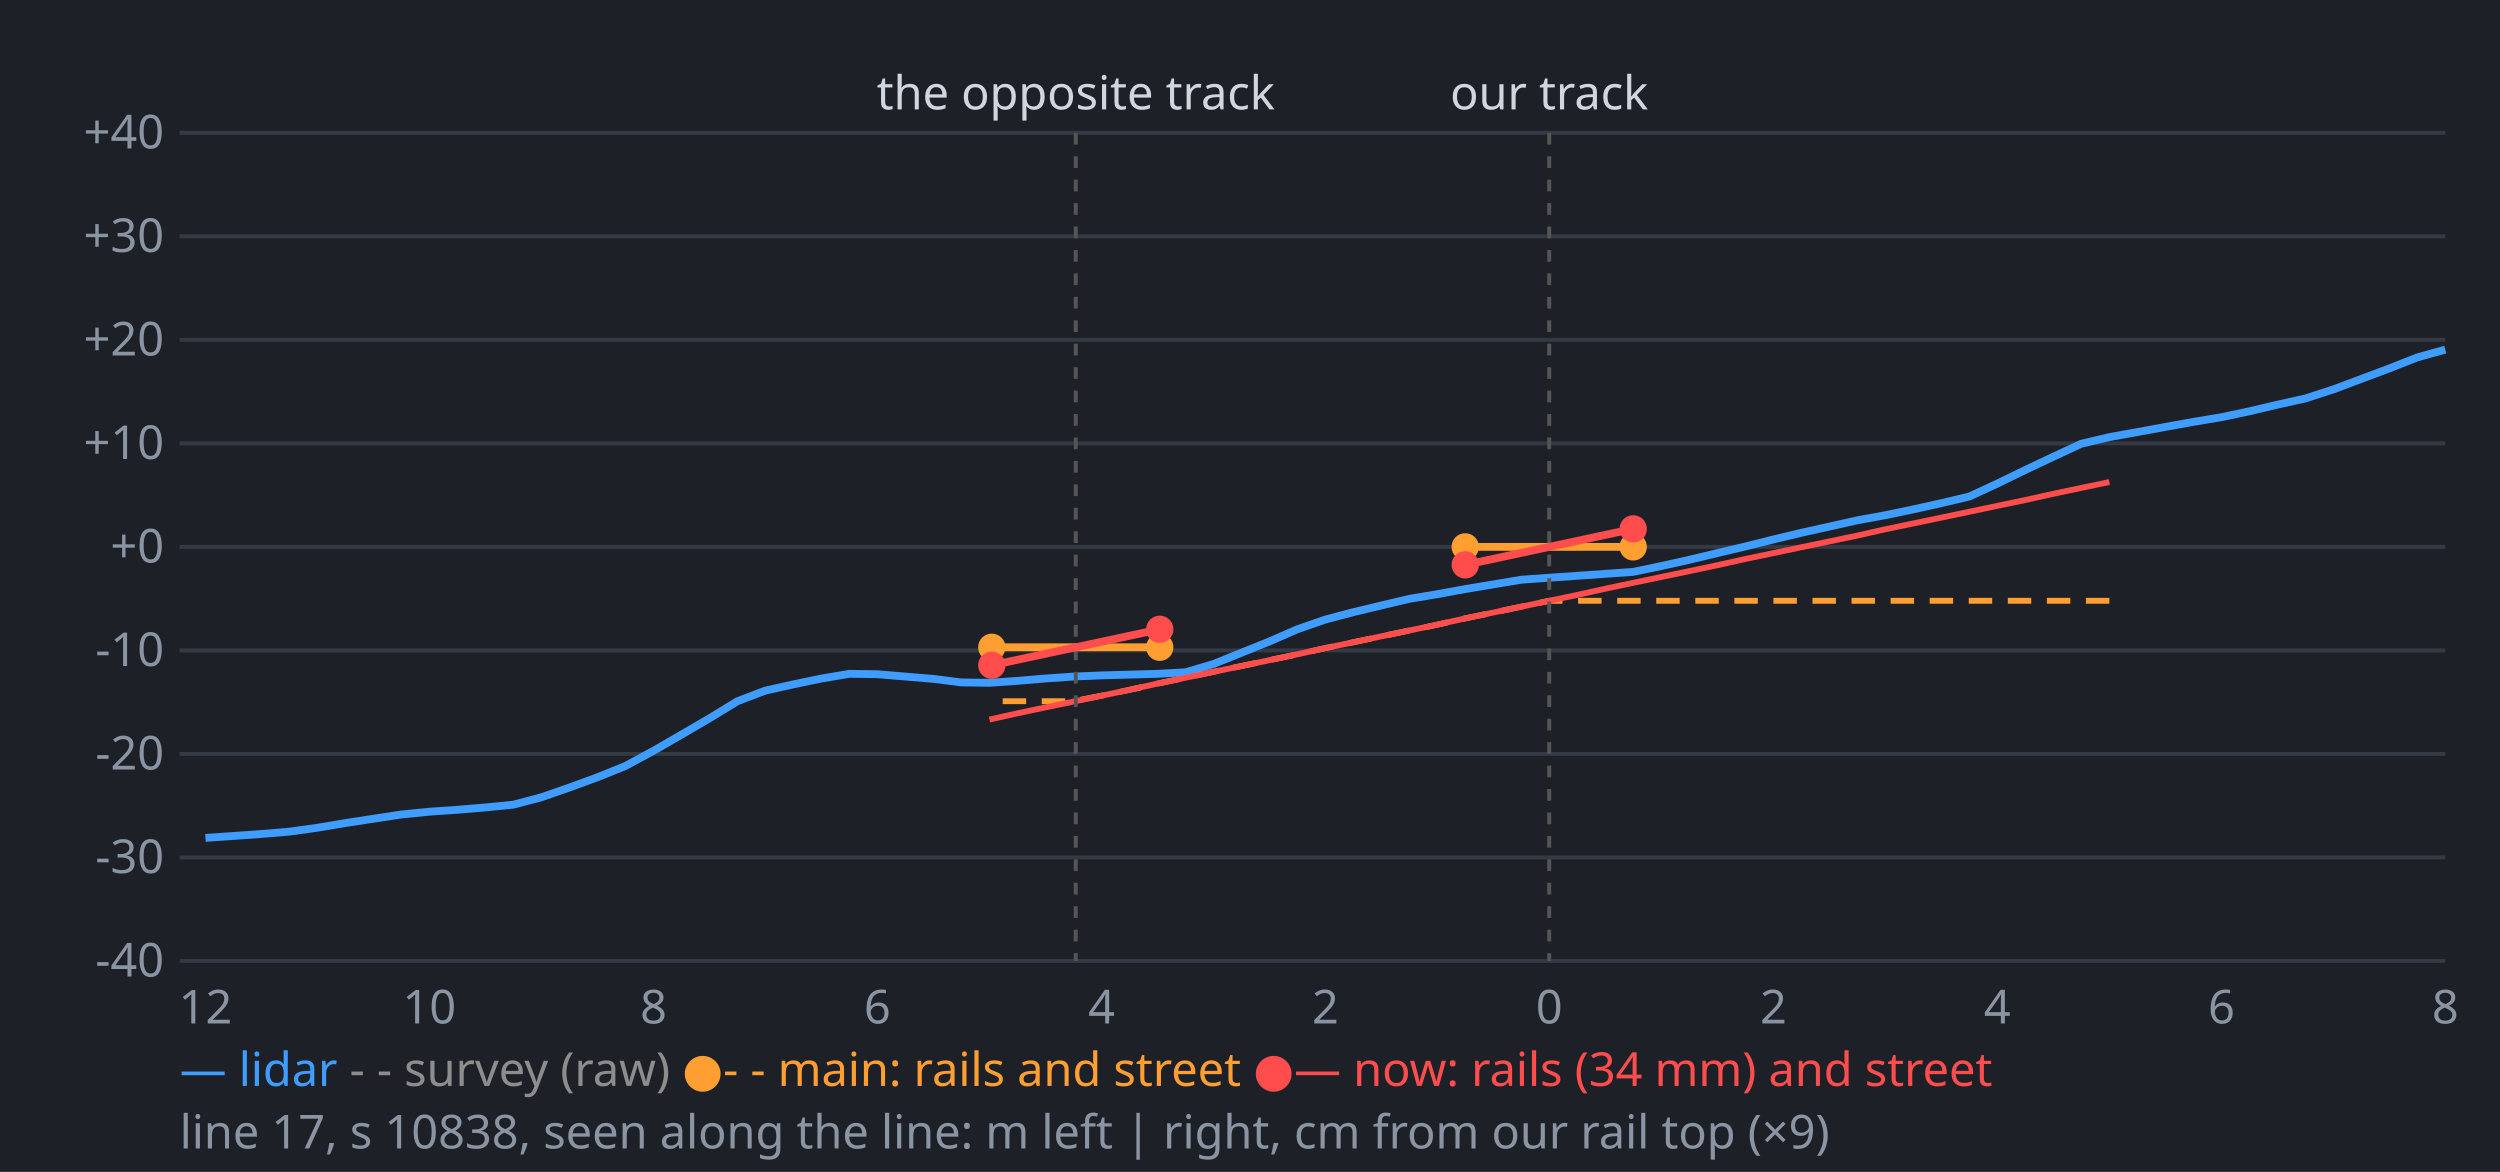
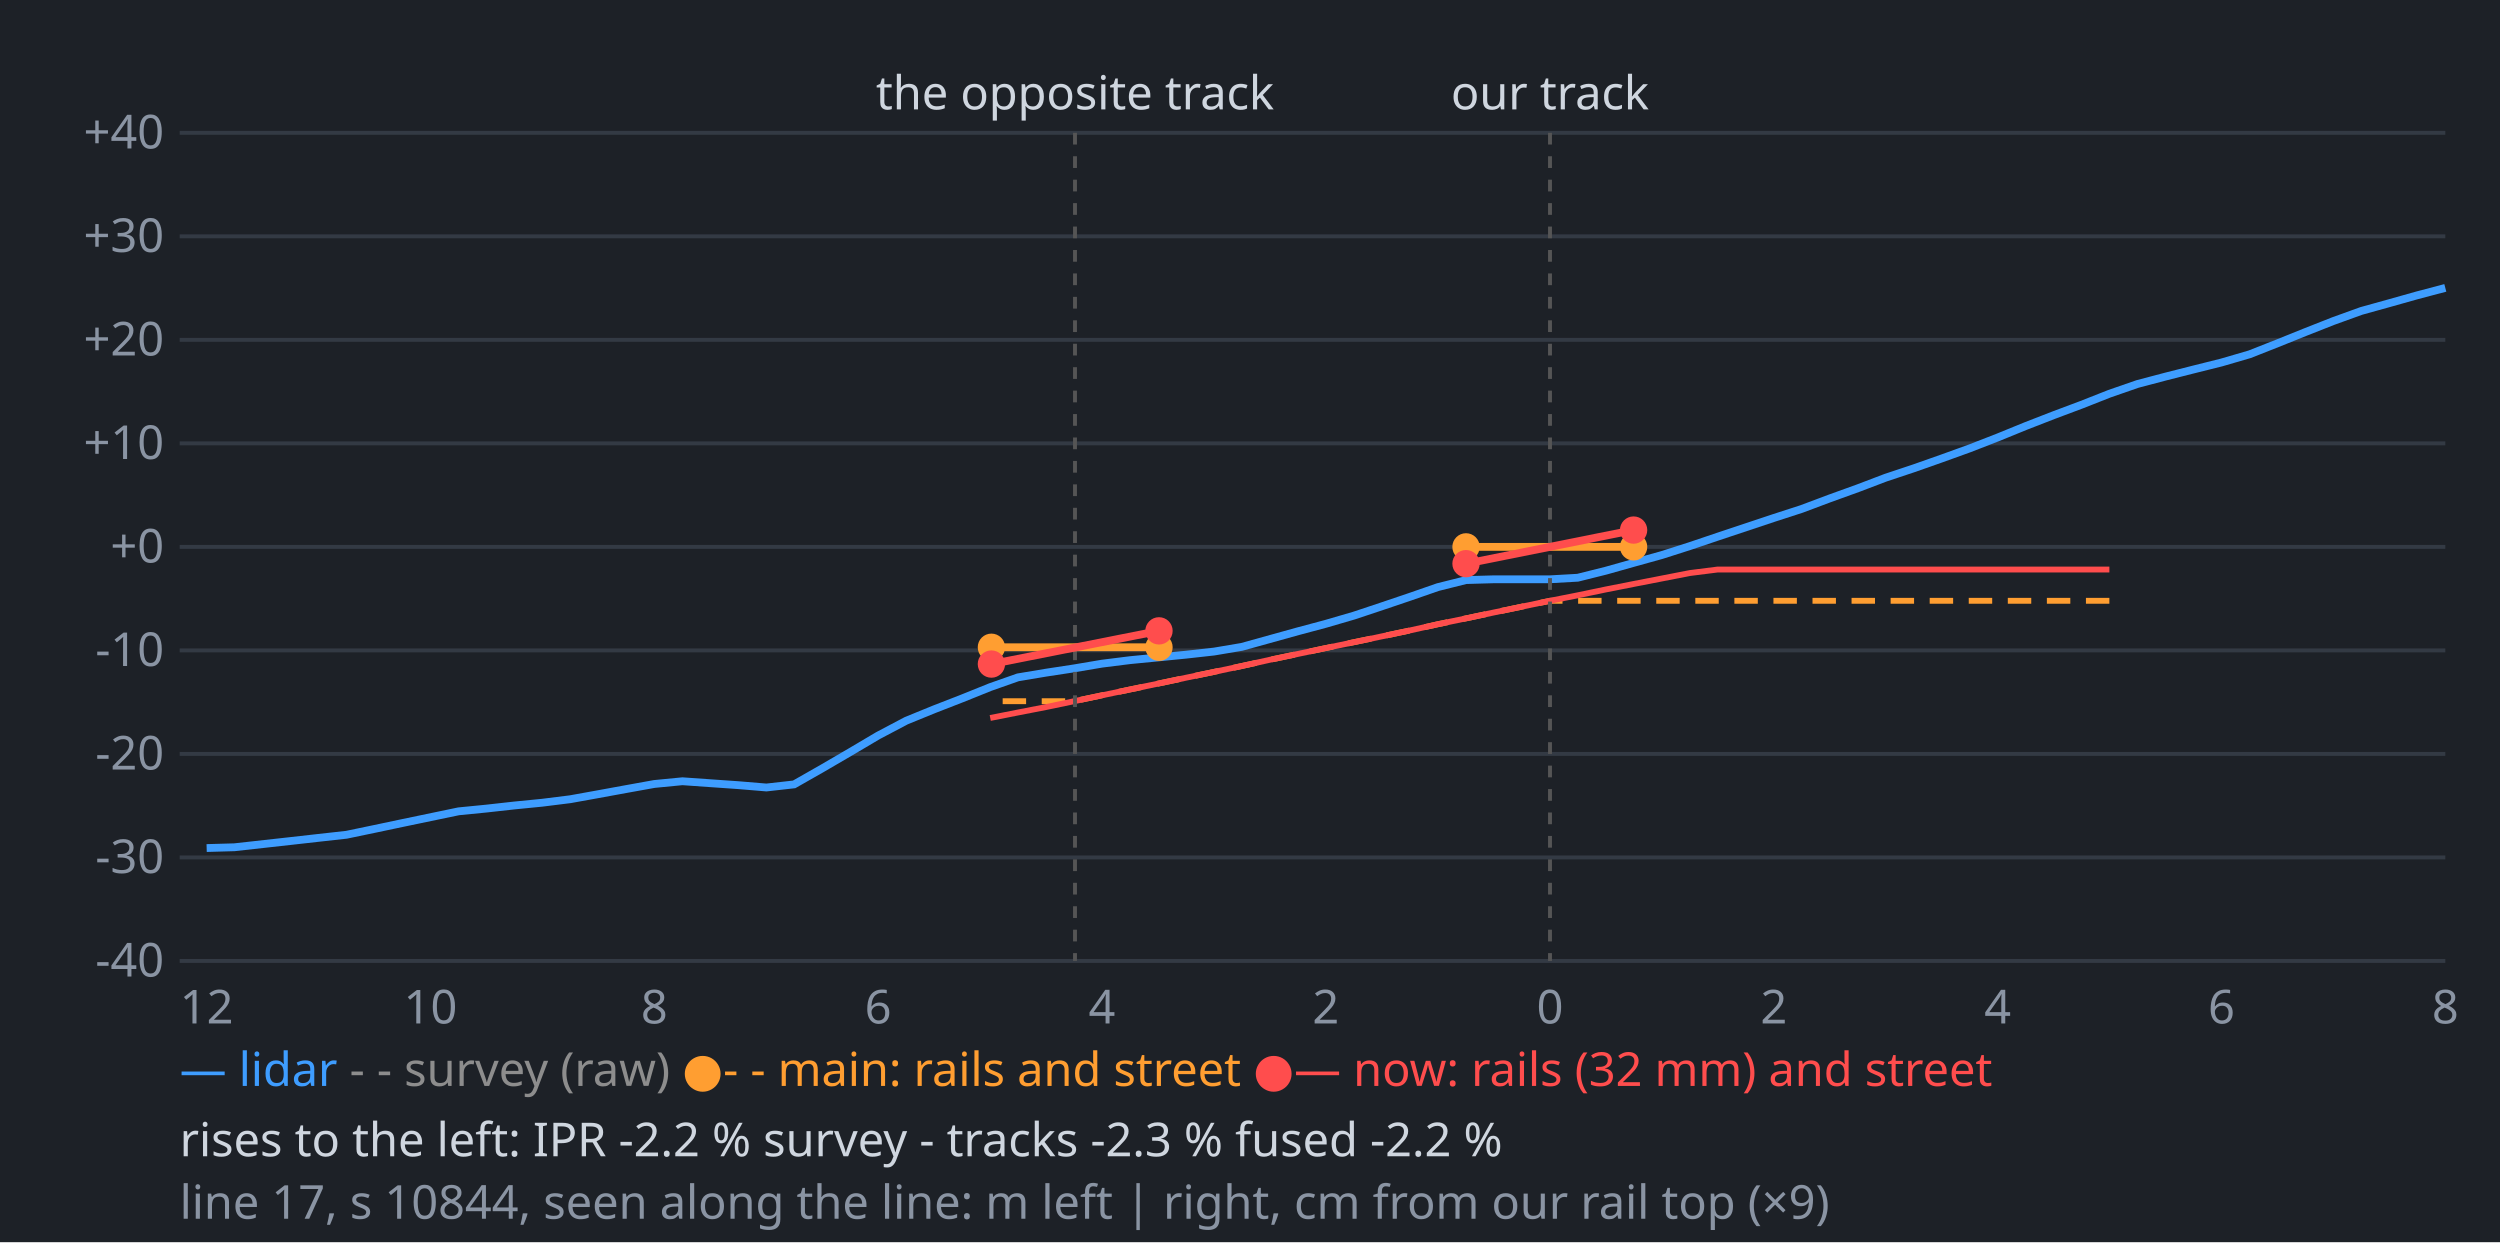
- <svg xmlns="http://www.w3.org/2000/svg" viewBox="0 0 640 300" font-family="sans-serif" font-size="12">
-   <rect width="640" height="300" fill="#1d2127" />
+ <svg xmlns="http://www.w3.org/2000/svg" viewBox="0 0 640 318" font-family="sans-serif" font-size="12">
+   <rect width="640" height="318" fill="#1d2127" />
  <line x1="46" x2="626" y1="246.0" y2="246.0" stroke="#333a44" />
  <text x="42" y="250.0" fill="#8a94a3" text-anchor="end">-40</text>
  <line x1="46" x2="626" y1="219.5" y2="219.5" stroke="#333a44" />
  <text x="42" y="223.5" fill="#8a94a3" text-anchor="end">-30</text>
  <line x1="46" x2="626" y1="193.0" y2="193.0" stroke="#333a44" />
  <text x="42" y="197.0" fill="#8a94a3" text-anchor="end">-20</text>
  <line x1="46" x2="626" y1="166.5" y2="166.5" stroke="#333a44" />
  <text x="42" y="170.5" fill="#8a94a3" text-anchor="end">-10</text>
  <line x1="46" x2="626" y1="140.0" y2="140.0" stroke="#333a44" />
  <text x="42" y="144.0" fill="#8a94a3" text-anchor="end">+0</text>
  <line x1="46" x2="626" y1="113.5" y2="113.5" stroke="#333a44" />
  <text x="42" y="117.5" fill="#8a94a3" text-anchor="end">+10</text>
  <line x1="46" x2="626" y1="87.0" y2="87.0" stroke="#333a44" />
  <text x="42" y="91.0" fill="#8a94a3" text-anchor="end">+20</text>
  <line x1="46" x2="626" y1="60.5" y2="60.5" stroke="#333a44" />
  <text x="42" y="64.5" fill="#8a94a3" text-anchor="end">+30</text>
  <line x1="46" x2="626" y1="34.0" y2="34.0" stroke="#333a44" />
  <text x="42" y="38.0" fill="#8a94a3" text-anchor="end">+40</text>
  <text x="626.0" y="262" fill="#8a94a3" text-anchor="middle">8</text>
  <text x="568.7" y="262" fill="#8a94a3" text-anchor="middle">6</text>
-   <text x="511.3" y="262" fill="#8a94a3" text-anchor="middle">4</text>
-   <text x="454.0" y="262" fill="#8a94a3" text-anchor="middle">2</text>
-   <text x="396.6" y="262" fill="#8a94a3" text-anchor="middle">0</text>
-   <text x="339.3" y="262" fill="#8a94a3" text-anchor="middle">2</text>
-   <text x="282.0" y="262" fill="#8a94a3" text-anchor="middle">4</text>
-   <text x="224.6" y="262" fill="#8a94a3" text-anchor="middle">6</text>
-   <text x="167.3" y="262" fill="#8a94a3" text-anchor="middle">8</text>
-   <text x="109.9" y="262" fill="#8a94a3" text-anchor="middle">10</text>
-   <text x="52.6" y="262" fill="#8a94a3" text-anchor="middle">12</text>
-   <polyline fill="none" stroke="#3e9dff" stroke-width="2" points="626.0,89.5 618.8,91.5 611.7,94.3 604.5,97.0 597.3,99.7 590.2,102.0 583.0,103.6 575.8,105.3 568.7,106.8 561.5,108.0 554.3,109.3 547.2,110.6 540.0,111.9 532.8,113.6 525.7,116.9 518.5,120.3 511.3,123.8 504.2,127.1 497.0,128.8 489.8,130.4 482.6,131.9 475.5,133.2 468.3,134.8 461.1,136.4 454.0,138.1 446.8,139.9 439.6,141.6 432.5,143.3 425.3,144.9 418.1,146.4 411.0,146.9 403.8,147.4 396.6,147.9 389.5,148.4 382.3,149.6 375.1,150.8 368.0,152.1 360.8,153.3 353.6,155.0 346.5,156.7 339.3,158.6 332.1,161.1 325.0,164.2 317.8,167.1 310.6,170.0 303.5,172.1 296.3,172.5 289.1,172.7 282.0,172.9 274.8,173.2 267.6,173.7 260.5,174.3 253.3,174.8 246.1,174.7 239.0,173.8 231.8,173.2 224.6,172.6 217.4,172.5 210.3,173.7 203.1,175.2 195.9,176.8 188.8,179.5 181.6,183.9 174.4,188.1 167.3,192.2 160.1,196.1 152.9,199.0 145.8,201.6 138.6,204.1 131.4,206.0 124.3,206.7 117.1,207.3 109.9,207.8 102.8,208.5 95.6,209.6 88.4,210.7 81.3,211.9 74.1,212.9 66.9,213.5 59.8,214.0 52.6,214.5" />
-   <polyline fill="none" stroke="#ff9e31" stroke-width="1.5" stroke-dasharray="6 4" points="540.0,153.8 532.8,153.8 525.7,153.8 518.5,153.8 511.3,153.8 504.2,153.8 497.0,153.8 489.8,153.8 482.6,153.8 475.5,153.8 468.3,153.8 461.1,153.8 454.0,153.8 446.8,153.8 439.6,153.8 432.5,153.8 425.3,153.8 418.1,153.8 411.0,153.8 403.8,153.8 396.6,153.8 389.5,155.3 382.3,156.8 375.1,158.3 368.0,159.9 360.8,161.4 353.6,162.9 346.5,164.4 339.3,165.9 332.1,167.5 325.0,169.0 317.8,170.5 310.6,172.0 303.5,173.5 296.3,175.0 289.1,176.6 282.0,178.1 274.8,179.5 267.6,179.5 260.5,179.5 253.3,179.5" />
-   <polyline fill="none" stroke="#ff4d4d" stroke-width="1.5" points="540.0,123.4 532.8,124.9 525.7,126.4 518.5,128.0 511.3,129.5 504.2,131.0 497.0,132.5 489.8,134.0 482.6,135.5 475.5,137.1 468.3,138.6 461.1,140.1 454.0,141.6 446.8,143.1 439.6,144.7 432.5,146.2 425.3,147.7 418.1,149.2 411.0,150.7 403.8,152.3 396.6,153.8 389.5,155.3 382.3,156.8 375.1,158.3 368.0,159.9 360.8,161.4 353.6,162.9 346.5,164.4 339.3,165.9 332.1,167.5 325.0,169.0 317.8,170.5 310.6,172.0 303.5,173.5 296.3,175.0 289.1,176.6 282.0,178.1 274.8,179.6 267.6,181.1 260.5,182.6 253.3,184.2" />
-   <line x1="396.6" x2="396.6" y1="34" y2="246" stroke="#555" stroke-dasharray="3 3" />
-   <text x="396.6" y="28" fill="#cfd6df" text-anchor="middle">our track</text>
-   <line x1="375.1" y1="140.0" x2="418.1" y2="140.0" stroke="#ff9e31" stroke-width="2" />
-   <circle cx="375.1" cy="140.0" r="3.5" fill="#ff9e31" />
-   <circle cx="418.1" cy="140.0" r="3.5" fill="#ff9e31" />
-   <line x1="375.1" y1="144.6" x2="418.1" y2="135.4" stroke="#ff4d4d" stroke-width="2" />
-   <circle cx="375.1" cy="144.6" r="3.5" fill="#ff4d4d" />
-   <circle cx="418.1" cy="135.4" r="3.5" fill="#ff4d4d" />
-   <line x1="275.4" x2="275.4" y1="34" y2="246" stroke="#555" stroke-dasharray="3 3" />
-   <text x="275.4" y="28" fill="#cfd6df" text-anchor="middle">the opposite track</text>
-   <line x1="253.9" y1="165.7" x2="296.9" y2="165.7" stroke="#ff9e31" stroke-width="2" />
-   <circle cx="253.9" cy="165.7" r="3.5" fill="#ff9e31" />
-   <circle cx="296.9" cy="165.7" r="3.5" fill="#ff9e31" />
-   <line x1="253.9" y1="170.3" x2="296.9" y2="161.1" stroke="#ff4d4d" stroke-width="2" />
-   <circle cx="253.9" cy="170.3" r="3.5" fill="#ff4d4d" />
-   <circle cx="296.9" cy="161.1" r="3.5" fill="#ff4d4d" />
+   <text x="511.4" y="262" fill="#8a94a3" text-anchor="middle">4</text>
+   <text x="454.1" y="262" fill="#8a94a3" text-anchor="middle">2</text>
+   <text x="396.8" y="262" fill="#8a94a3" text-anchor="middle">0</text>
+   <text x="339.4" y="262" fill="#8a94a3" text-anchor="middle">2</text>
+   <text x="282.1" y="262" fill="#8a94a3" text-anchor="middle">4</text>
+   <text x="224.8" y="262" fill="#8a94a3" text-anchor="middle">6</text>
+   <text x="167.5" y="262" fill="#8a94a3" text-anchor="middle">8</text>
+   <text x="110.2" y="262" fill="#8a94a3" text-anchor="middle">10</text>
+   <text x="52.9" y="262" fill="#8a94a3" text-anchor="middle">12</text>
+   <polyline fill="none" stroke="#3e9dff" stroke-width="2" points="626.0,73.7 618.8,75.6 611.7,77.6 604.5,79.6 597.3,82.2 590.2,85.0 583.0,87.9 575.9,90.7 568.7,92.8 561.5,94.6 554.4,96.4 547.2,98.3 540.0,100.8 532.9,103.6 525.7,106.3 518.5,109.1 511.4,112.0 504.2,114.8 497.0,117.4 489.9,119.9 482.7,122.3 475.6,125.0 468.4,127.6 461.2,130.3 454.1,132.6 446.9,135.0 439.7,137.4 432.6,139.8 425.4,142.1 418.2,144.1 411.1,146.1 403.9,147.9 396.8,148.3 389.6,148.3 382.4,148.3 375.3,148.5 368.1,150.3 360.9,152.8 353.8,155.2 346.6,157.6 339.4,159.7 332.3,161.6 325.1,163.6 317.9,165.6 310.8,166.8 303.6,167.6 296.5,168.3 289.3,169.0 282.1,169.9 275.0,171.1 267.8,172.2 260.6,173.4 253.5,175.9 246.3,178.8 239.1,181.6 232.0,184.5 224.8,188.3 217.7,192.5 210.5,196.7 203.3,200.8 196.2,201.6 189.0,201.0 181.8,200.5 174.7,200.0 167.5,200.7 160.3,202.0 153.2,203.3 146.0,204.6 138.8,205.5 131.7,206.2 124.5,207.0 117.4,207.7 110.2,209.2 103.0,210.7 95.9,212.2 88.7,213.7 81.5,214.5 74.4,215.3 67.2,216.1 60.0,216.9 52.9,217.1" />
+   <polyline fill="none" stroke="#ff9e31" stroke-width="1.5" stroke-dasharray="6 4" points="540.0,153.8 532.9,153.8 525.7,153.8 518.5,153.8 511.4,153.8 504.2,153.8 497.0,153.8 489.9,153.8 482.7,153.8 475.6,153.8 468.4,153.8 461.2,153.8 454.1,153.8 446.9,153.8 439.7,153.8 432.6,153.8 425.4,153.8 418.2,153.8 411.1,153.8 403.9,153.8 396.8,153.8 389.6,155.3 382.4,156.8 375.3,158.3 368.1,159.8 360.9,161.4 353.8,162.9 346.6,164.4 339.4,165.9 332.3,167.4 325.1,168.9 317.9,170.5 310.8,172.0 303.6,173.5 296.5,175.0 289.3,176.5 282.1,178.0 275.0,179.5 267.8,179.5 260.6,179.5 253.5,179.5" />
+   <polyline fill="none" stroke="#ff4d4d" stroke-width="1.5" points="540.0,145.8 532.9,145.8 525.7,145.8 518.5,145.8 511.4,145.8 504.2,145.8 497.0,145.8 489.9,145.8 482.7,145.8 475.6,145.8 468.4,145.8 461.2,145.8 454.1,145.8 446.9,145.8 439.7,145.8 432.6,146.7 425.4,148.1 418.2,149.5 411.1,150.9 403.9,152.4 396.8,153.8 389.6,155.3 382.4,156.8 375.3,158.3 368.1,159.8 360.9,161.4 353.8,162.9 346.6,164.4 339.4,165.9 332.3,167.4 325.1,168.9 317.9,170.5 310.8,172.0 303.6,173.5 296.5,175.0 289.3,176.5 282.1,178.0 275.0,179.5 267.8,181.0 260.6,182.4 253.5,183.8" />
+   <line x1="396.8" x2="396.8" y1="34" y2="246" stroke="#555" stroke-dasharray="3 3" />
+   <text x="396.8" y="28" fill="#cfd6df" text-anchor="middle">our track</text>
+   <line x1="375.3" y1="140.0" x2="418.2" y2="140.0" stroke="#ff9e31" stroke-width="2" />
+   <circle cx="375.3" cy="140.0" r="3.5" fill="#ff9e31" />
+   <circle cx="418.2" cy="140.0" r="3.5" fill="#ff9e31" />
+   <line x1="375.3" y1="144.3" x2="418.2" y2="135.7" stroke="#ff4d4d" stroke-width="2" />
+   <circle cx="375.3" cy="144.3" r="3.5" fill="#ff4d4d" />
+   <circle cx="418.2" cy="135.7" r="3.5" fill="#ff4d4d" />
+   <line x1="275.2" x2="275.2" y1="34" y2="246" stroke="#555" stroke-dasharray="3 3" />
+   <text x="275.2" y="28" fill="#cfd6df" text-anchor="middle">the opposite track</text>
+   <line x1="253.8" y1="165.7" x2="296.7" y2="165.7" stroke="#ff9e31" stroke-width="2" />
+   <circle cx="253.8" cy="165.7" r="3.5" fill="#ff9e31" />
+   <circle cx="296.7" cy="165.7" r="3.5" fill="#ff9e31" />
+   <line x1="253.8" y1="170.0" x2="296.7" y2="161.5" stroke="#ff4d4d" stroke-width="2" />
+   <circle cx="253.8" cy="170.0" r="3.5" fill="#ff4d4d" />
+   <circle cx="296.7" cy="161.5" r="3.5" fill="#ff4d4d" />
  <text x="46" y="278" fill="#cfd6df">
    <tspan fill="#3e9dff">— lidar</tspan>
    <tspan fill="#8d8d8d">- - survey (raw)</tspan>
    <tspan fill="#ff9e31">●- - main: rails and street</tspan>
-     <tspan fill="#ff4d4d">●— now: rails (34 mm) and street</tspan>
+     <tspan fill="#ff4d4d">●— now: rails (32 mm) and street</tspan>
  </text>
-   <text x="46" y="294" fill="#8a94a3">line 17, s 10838, seen along the line: m left | right, cm from our rail top (×9)</text>
+   <text x="46" y="312" fill="#8a94a3">line 17, s 10844, seen along the line: m left | right, cm from our rail top (×9)</text>
+   <text x="46" y="296" fill="#cfd6df">rises to the left: IPR -2.2 %  survey -  tracks -2.3 %  fused -2.2 %</text>
</svg>
